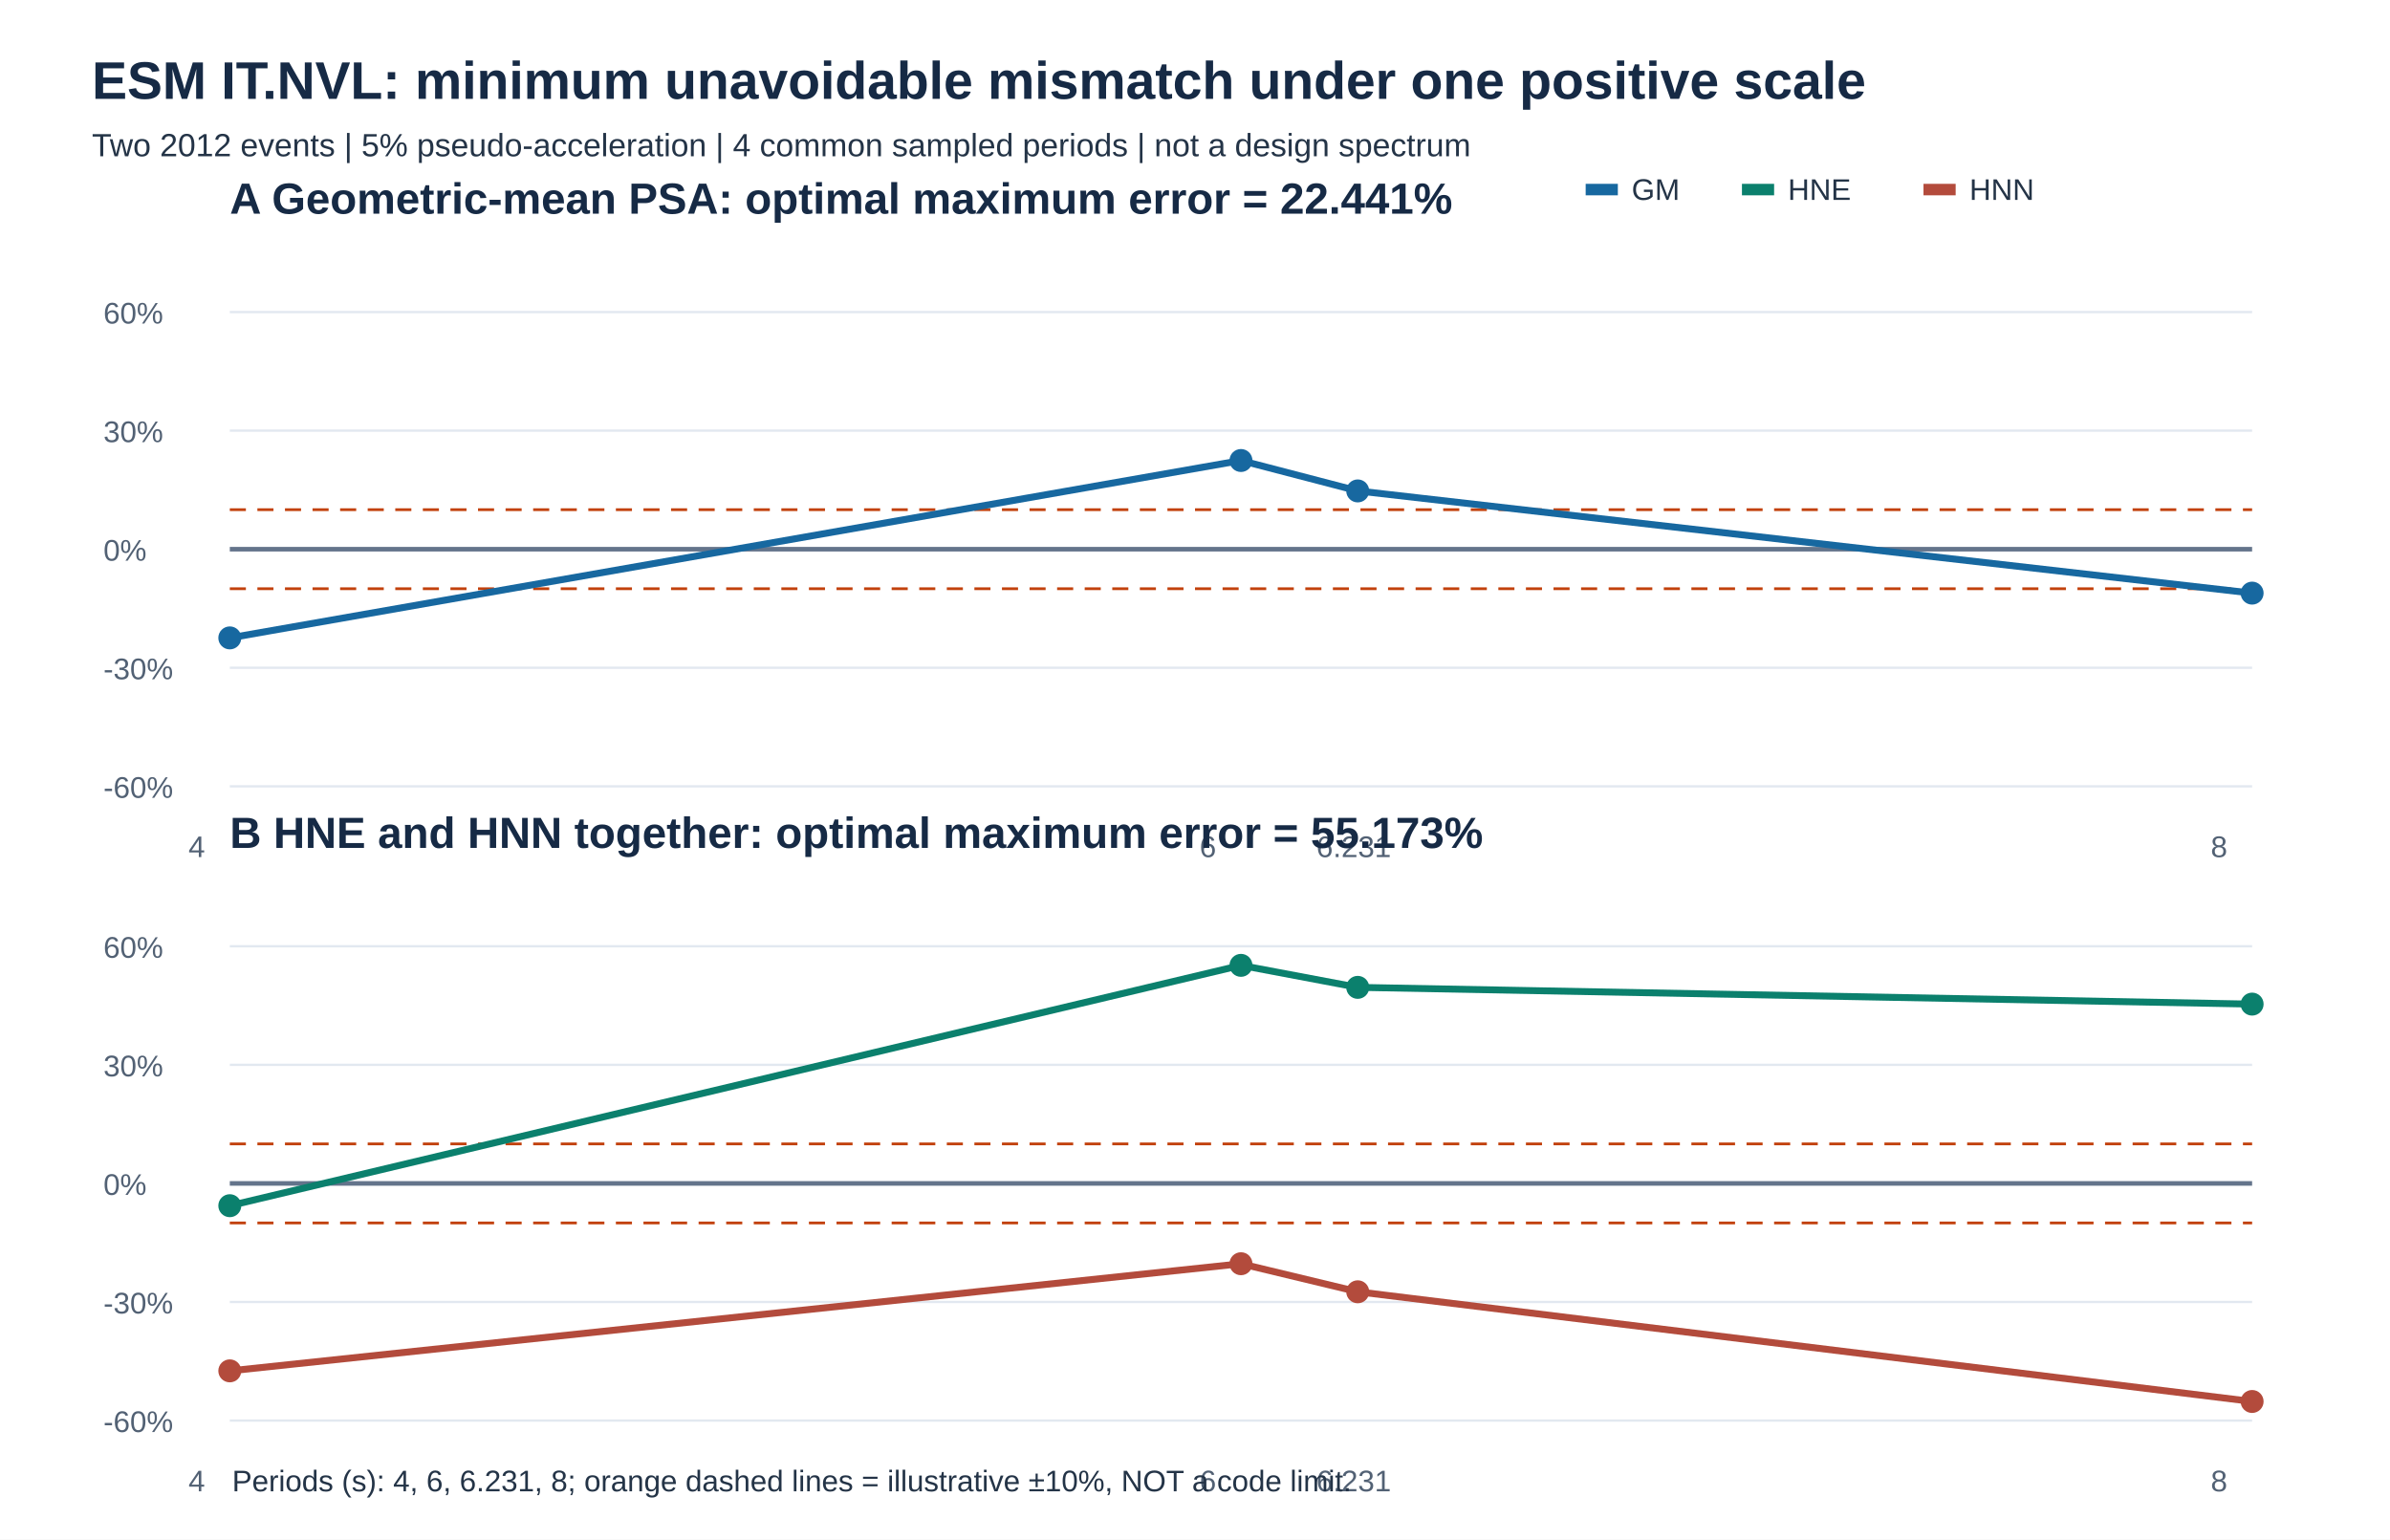
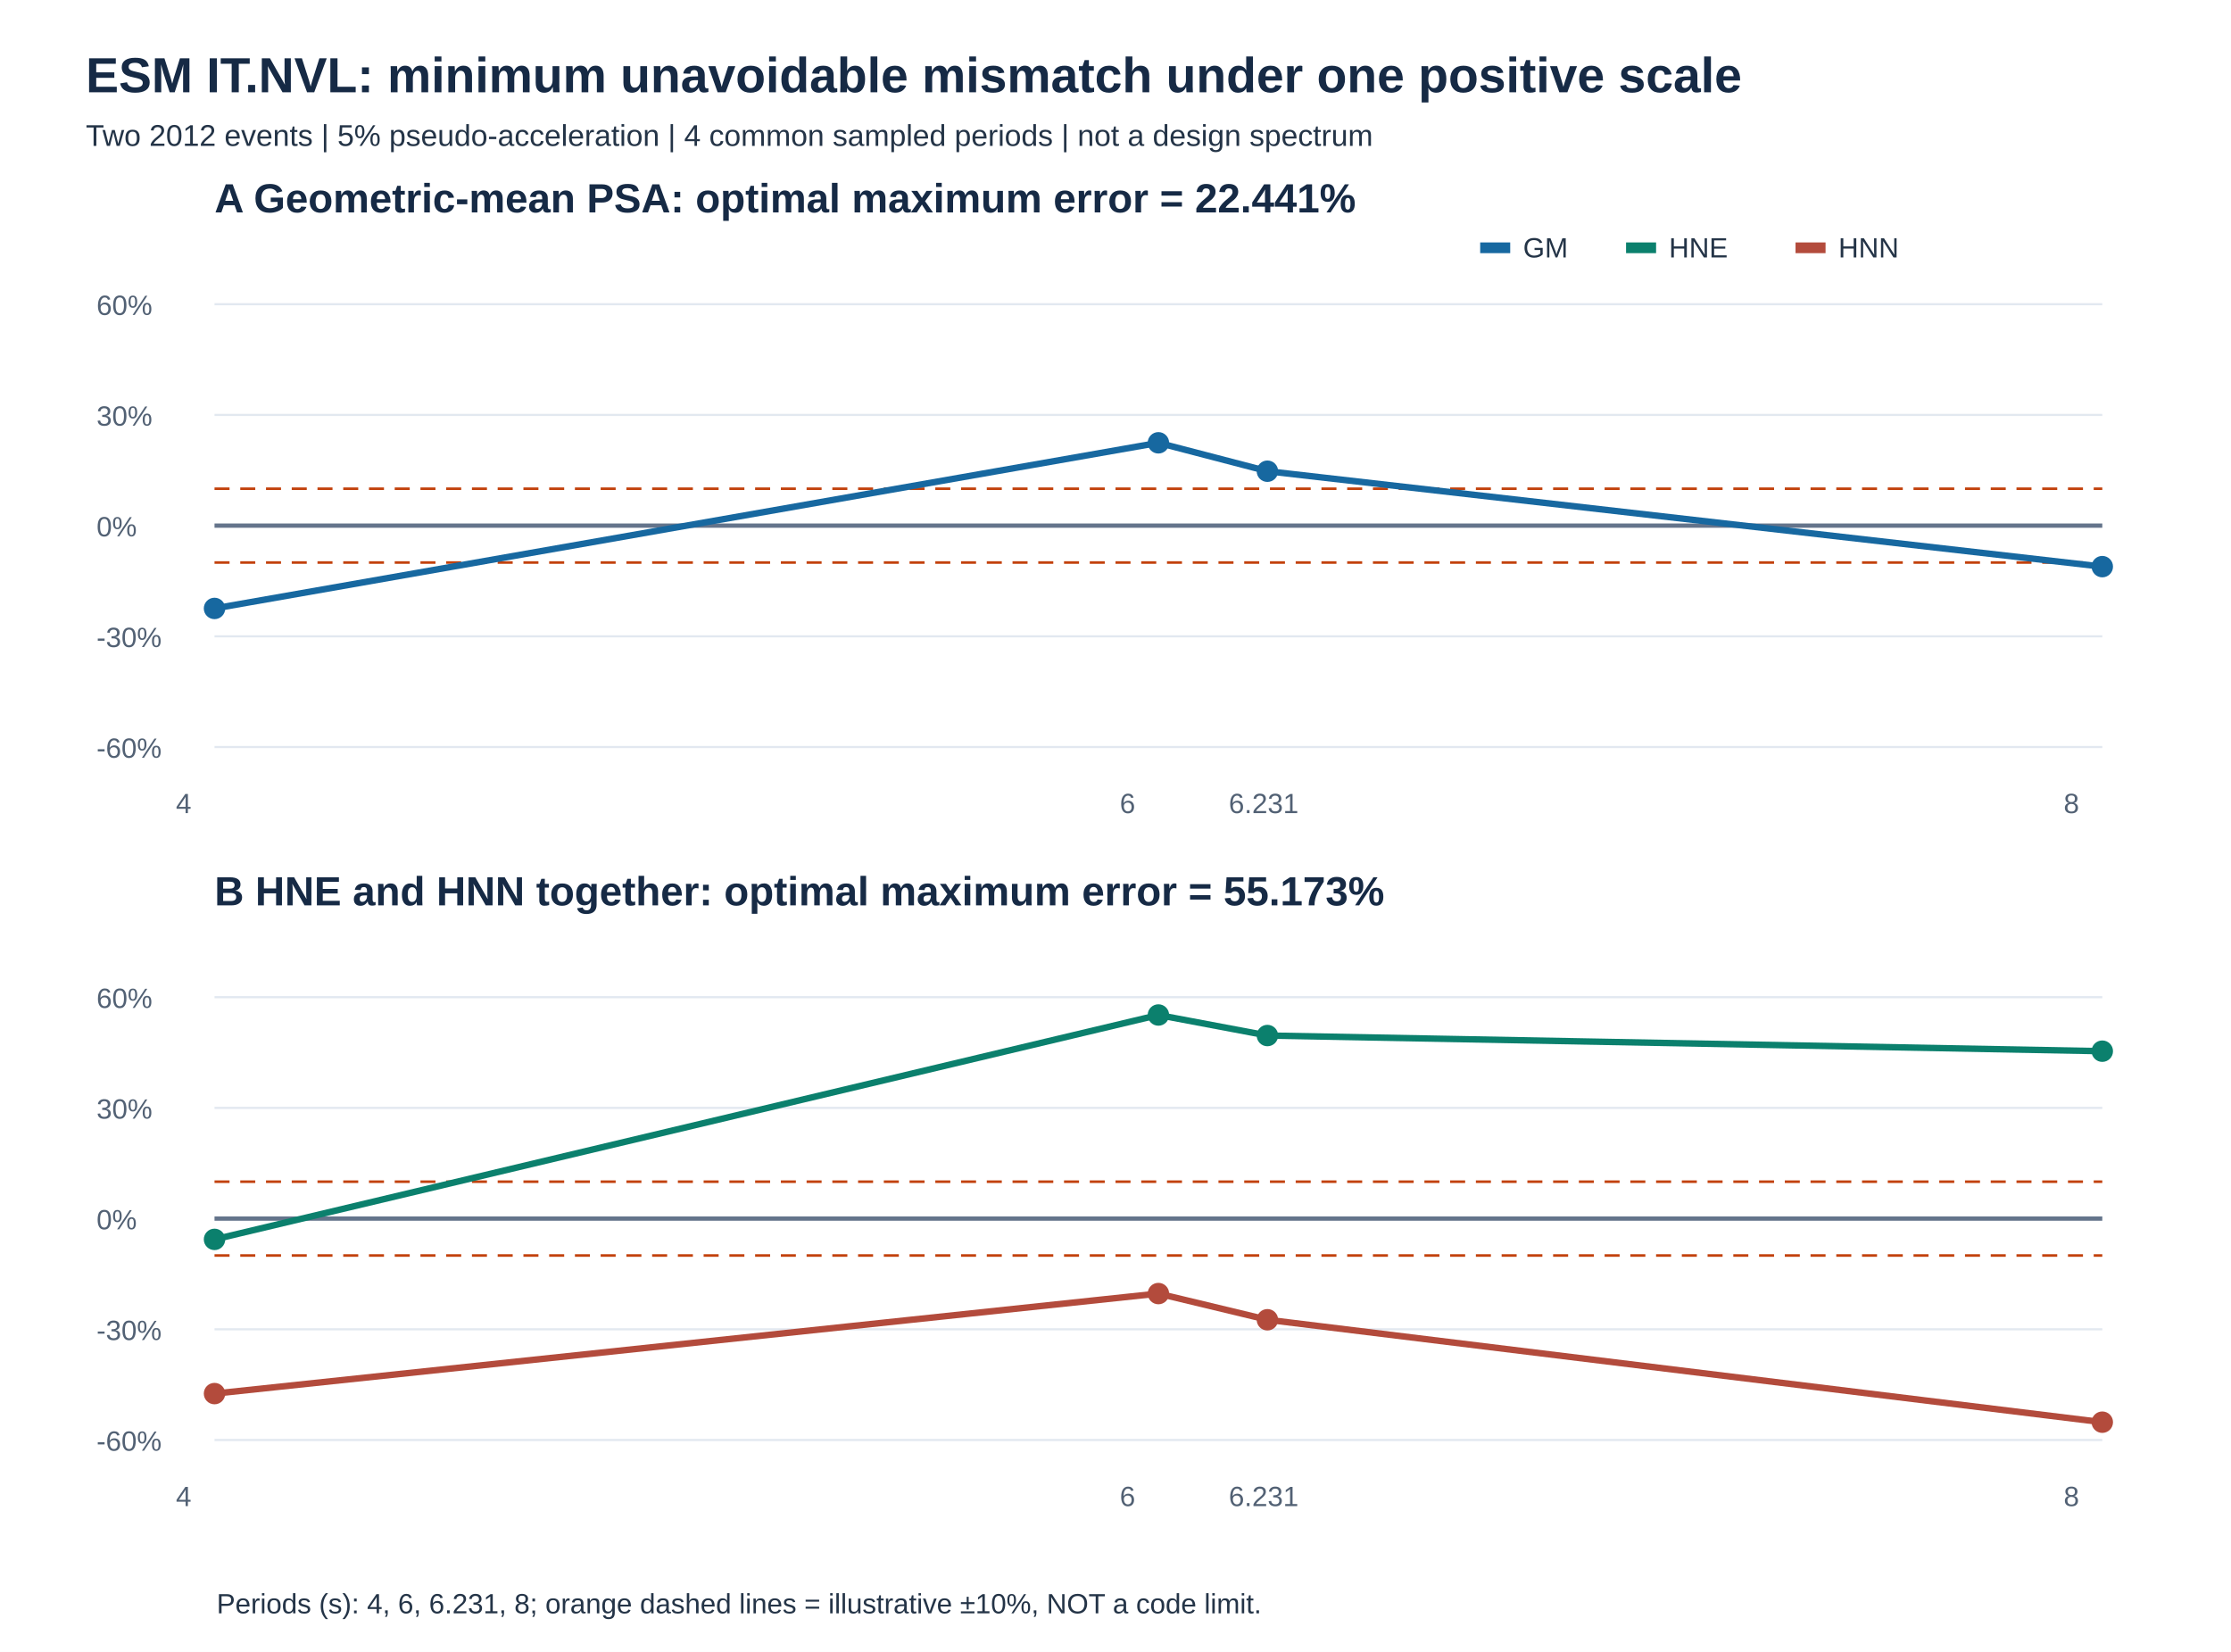
- <svg xmlns="http://www.w3.org/2000/svg" width="1040" height="670" viewBox="0 0 1040 670">
-   <rect width="1040" height="670" fill="#ffffff" />
+ <svg xmlns="http://www.w3.org/2000/svg" width="1040" height="770" viewBox="0 0 1040 770">
+   <rect width="1040" height="770" fill="#ffffff" />
  <text x="40" y="43" fill="#162a45" font-family="Arial, sans-serif" font-size="23" font-weight="bold">ESM IT.NVL: minimum unavoidable mismatch under one positive scale</text>
  <text x="40" y="68" fill="#243447" font-family="Arial, sans-serif" font-size="14">Two 2012 events | 5% pseudo-acceleration | 4 common sampled periods | not a design spectrum</text>
-   <text x="100" y="93" fill="#162a45" font-family="Arial, sans-serif" font-size="19" font-weight="bold">A  Geometric-mean PSA: optimal maximum error = 22.441%</text>
-   <line x1="100" y1="342.2" x2="980" y2="342.2" stroke="#e2e8f0" stroke-width="1" />
-   <text x="45" y="347.2" fill="#526174" font-family="Arial, sans-serif" font-size="13">-60%</text>
-   <line x1="100" y1="290.6" x2="980" y2="290.6" stroke="#e2e8f0" stroke-width="1" />
-   <text x="45" y="295.6" fill="#526174" font-family="Arial, sans-serif" font-size="13">-30%</text>
-   <line x1="100" y1="239" x2="980" y2="239" stroke="#64748b" stroke-width="2" />
-   <text x="45" y="244" fill="#526174" font-family="Arial, sans-serif" font-size="13">0%</text>
-   <line x1="100" y1="187.4" x2="980" y2="187.4" stroke="#e2e8f0" stroke-width="1" />
-   <text x="45" y="192.4" fill="#526174" font-family="Arial, sans-serif" font-size="13">30%</text>
-   <line x1="100" y1="135.8" x2="980" y2="135.8" stroke="#e2e8f0" stroke-width="1" />
-   <text x="45" y="140.8" fill="#526174" font-family="Arial, sans-serif" font-size="13">60%</text>
-   <line x1="100" y1="256.2" x2="980" y2="256.2" stroke="#c2410c" stroke-width="1.2" stroke-dasharray="7 5" />
-   <line x1="100" y1="221.8" x2="980" y2="221.8" stroke="#c2410c" stroke-width="1.2" stroke-dasharray="7 5" />
-   <polyline points="100,277.599 540,200.401 590.811,213.64 980,258.114" fill="none" stroke="#1768a0" stroke-width="3" />
-   <circle cx="100" cy="277.599" r="5" fill="#1768a0" />
-   <circle cx="540" cy="200.401" r="5" fill="#1768a0" />
-   <circle cx="590.811" cy="213.64" r="5" fill="#1768a0" />
-   <circle cx="980" cy="258.114" r="5" fill="#1768a0" />
-   <text x="82" y="373" fill="#526174" font-family="Arial, sans-serif" font-size="13">4</text>
-   <text x="522" y="373" fill="#526174" font-family="Arial, sans-serif" font-size="13">6</text>
-   <text x="572.811" y="373" fill="#526174" font-family="Arial, sans-serif" font-size="13">6.231</text>
-   <text x="962" y="373" fill="#526174" font-family="Arial, sans-serif" font-size="13">8</text>
-   <text x="100" y="369" fill="#162a45" font-family="Arial, sans-serif" font-size="19" font-weight="bold">B  HNE and HNN together: optimal maximum error = 55.173%</text>
-   <line x1="100" y1="618.2" x2="980" y2="618.2" stroke="#e2e8f0" stroke-width="1" />
-   <text x="45" y="623.2" fill="#526174" font-family="Arial, sans-serif" font-size="13">-60%</text>
-   <line x1="100" y1="566.6" x2="980" y2="566.6" stroke="#e2e8f0" stroke-width="1" />
-   <text x="45" y="571.6" fill="#526174" font-family="Arial, sans-serif" font-size="13">-30%</text>
-   <line x1="100" y1="515" x2="980" y2="515" stroke="#64748b" stroke-width="2" />
-   <text x="45" y="520" fill="#526174" font-family="Arial, sans-serif" font-size="13">0%</text>
-   <line x1="100" y1="463.4" x2="980" y2="463.4" stroke="#e2e8f0" stroke-width="1" />
-   <text x="45" y="468.4" fill="#526174" font-family="Arial, sans-serif" font-size="13">30%</text>
-   <line x1="100" y1="411.8" x2="980" y2="411.8" stroke="#e2e8f0" stroke-width="1" />
-   <text x="45" y="416.8" fill="#526174" font-family="Arial, sans-serif" font-size="13">60%</text>
-   <line x1="100" y1="532.2" x2="980" y2="532.2" stroke="#c2410c" stroke-width="1.2" stroke-dasharray="7 5" />
-   <line x1="100" y1="497.8" x2="980" y2="497.8" stroke="#c2410c" stroke-width="1.2" stroke-dasharray="7 5" />
-   <polyline points="100,524.696 540,420.102 590.811,429.677 980,436.968" fill="none" stroke="#0b806d" stroke-width="3" />
-   <circle cx="100" cy="524.696" r="5" fill="#0b806d" />
-   <circle cx="540" cy="420.102" r="5" fill="#0b806d" />
-   <circle cx="590.811" cy="429.677" r="5" fill="#0b806d" />
-   <circle cx="980" cy="436.968" r="5" fill="#0b806d" />
-   <polyline points="100,596.569 540,549.946 590.811,562.157 980,609.898" fill="none" stroke="#b34b3c" stroke-width="3" />
-   <circle cx="100" cy="596.569" r="5" fill="#b34b3c" />
-   <circle cx="540" cy="549.946" r="5" fill="#b34b3c" />
-   <circle cx="590.811" cy="562.157" r="5" fill="#b34b3c" />
-   <circle cx="980" cy="609.898" r="5" fill="#b34b3c" />
-   <text x="82" y="649" fill="#526174" font-family="Arial, sans-serif" font-size="13">4</text>
-   <text x="522" y="649" fill="#526174" font-family="Arial, sans-serif" font-size="13">6</text>
-   <text x="572.811" y="649" fill="#526174" font-family="Arial, sans-serif" font-size="13">6.231</text>
-   <text x="962" y="649" fill="#526174" font-family="Arial, sans-serif" font-size="13">8</text>
-   <text x="101" y="649" fill="#243447" font-family="Arial, sans-serif" font-size="13">Periods (s): 4, 6, 6.231, 8; orange dashed lines = illustrative ±10%, NOT a code limit.</text>
-   <rect x="690" y="80" width="14" height="5" fill="#1768a0" />
-   <text x="710" y="87" fill="#243447" font-family="Arial, sans-serif" font-size="13">GM</text>
-   <rect x="758" y="80" width="14" height="5" fill="#0b806d" />
-   <text x="778" y="87" fill="#243447" font-family="Arial, sans-serif" font-size="13">HNE</text>
-   <rect x="837" y="80" width="14" height="5" fill="#b34b3c" />
-   <text x="857" y="87" fill="#243447" font-family="Arial, sans-serif" font-size="13">HNN</text>
+   <text x="100" y="99" fill="#162a45" font-family="Arial, sans-serif" font-size="19" font-weight="bold">A  Geometric-mean PSA: optimal maximum error = 22.441%</text>
+   <line x1="100" y1="348.2" x2="980" y2="348.2" stroke="#e2e8f0" stroke-width="1" />
+   <text x="45" y="353.2" fill="#526174" font-family="Arial, sans-serif" font-size="13">-60%</text>
+   <line x1="100" y1="296.6" x2="980" y2="296.6" stroke="#e2e8f0" stroke-width="1" />
+   <text x="45" y="301.6" fill="#526174" font-family="Arial, sans-serif" font-size="13">-30%</text>
+   <line x1="100" y1="245" x2="980" y2="245" stroke="#64748b" stroke-width="2" />
+   <text x="45" y="250" fill="#526174" font-family="Arial, sans-serif" font-size="13">0%</text>
+   <line x1="100" y1="193.4" x2="980" y2="193.4" stroke="#e2e8f0" stroke-width="1" />
+   <text x="45" y="198.4" fill="#526174" font-family="Arial, sans-serif" font-size="13">30%</text>
+   <line x1="100" y1="141.8" x2="980" y2="141.8" stroke="#e2e8f0" stroke-width="1" />
+   <text x="45" y="146.8" fill="#526174" font-family="Arial, sans-serif" font-size="13">60%</text>
+   <line x1="100" y1="262.2" x2="980" y2="262.2" stroke="#c2410c" stroke-width="1.2" stroke-dasharray="7 5" />
+   <line x1="100" y1="227.8" x2="980" y2="227.8" stroke="#c2410c" stroke-width="1.2" stroke-dasharray="7 5" />
+   <polyline points="100,283.599 540,206.401 590.811,219.64 980,264.114" fill="none" stroke="#1768a0" stroke-width="3" />
+   <circle cx="100" cy="283.599" r="5" fill="#1768a0" />
+   <circle cx="540" cy="206.401" r="5" fill="#1768a0" />
+   <circle cx="590.811" cy="219.64" r="5" fill="#1768a0" />
+   <circle cx="980" cy="264.114" r="5" fill="#1768a0" />
+   <text x="82" y="379" fill="#526174" font-family="Arial, sans-serif" font-size="13">4</text>
+   <text x="522" y="379" fill="#526174" font-family="Arial, sans-serif" font-size="13">6</text>
+   <text x="572.811" y="379" fill="#526174" font-family="Arial, sans-serif" font-size="13">6.231</text>
+   <text x="962" y="379" fill="#526174" font-family="Arial, sans-serif" font-size="13">8</text>
+   <text x="100" y="422" fill="#162a45" font-family="Arial, sans-serif" font-size="19" font-weight="bold">B  HNE and HNN together: optimal maximum error = 55.173%</text>
+   <line x1="100" y1="671.2" x2="980" y2="671.2" stroke="#e2e8f0" stroke-width="1" />
+   <text x="45" y="676.2" fill="#526174" font-family="Arial, sans-serif" font-size="13">-60%</text>
+   <line x1="100" y1="619.6" x2="980" y2="619.6" stroke="#e2e8f0" stroke-width="1" />
+   <text x="45" y="624.6" fill="#526174" font-family="Arial, sans-serif" font-size="13">-30%</text>
+   <line x1="100" y1="568" x2="980" y2="568" stroke="#64748b" stroke-width="2" />
+   <text x="45" y="573" fill="#526174" font-family="Arial, sans-serif" font-size="13">0%</text>
+   <line x1="100" y1="516.4" x2="980" y2="516.4" stroke="#e2e8f0" stroke-width="1" />
+   <text x="45" y="521.4" fill="#526174" font-family="Arial, sans-serif" font-size="13">30%</text>
+   <line x1="100" y1="464.8" x2="980" y2="464.8" stroke="#e2e8f0" stroke-width="1" />
+   <text x="45" y="469.8" fill="#526174" font-family="Arial, sans-serif" font-size="13">60%</text>
+   <line x1="100" y1="585.2" x2="980" y2="585.2" stroke="#c2410c" stroke-width="1.2" stroke-dasharray="7 5" />
+   <line x1="100" y1="550.8" x2="980" y2="550.8" stroke="#c2410c" stroke-width="1.2" stroke-dasharray="7 5" />
+   <polyline points="100,577.696 540,473.102 590.811,482.677 980,489.968" fill="none" stroke="#0b806d" stroke-width="3" />
+   <circle cx="100" cy="577.696" r="5" fill="#0b806d" />
+   <circle cx="540" cy="473.102" r="5" fill="#0b806d" />
+   <circle cx="590.811" cy="482.677" r="5" fill="#0b806d" />
+   <circle cx="980" cy="489.968" r="5" fill="#0b806d" />
+   <polyline points="100,649.569 540,602.946 590.811,615.157 980,662.898" fill="none" stroke="#b34b3c" stroke-width="3" />
+   <circle cx="100" cy="649.569" r="5" fill="#b34b3c" />
+   <circle cx="540" cy="602.946" r="5" fill="#b34b3c" />
+   <circle cx="590.811" cy="615.157" r="5" fill="#b34b3c" />
+   <circle cx="980" cy="662.898" r="5" fill="#b34b3c" />
+   <text x="82" y="702" fill="#526174" font-family="Arial, sans-serif" font-size="13">4</text>
+   <text x="522" y="702" fill="#526174" font-family="Arial, sans-serif" font-size="13">6</text>
+   <text x="572.811" y="702" fill="#526174" font-family="Arial, sans-serif" font-size="13">6.231</text>
+   <text x="962" y="702" fill="#526174" font-family="Arial, sans-serif" font-size="13">8</text>
+   <text x="101" y="752" fill="#243447" font-family="Arial, sans-serif" font-size="13">Periods (s): 4, 6, 6.231, 8; orange dashed lines = illustrative ±10%, NOT a code limit.</text>
+   <rect x="690" y="113" width="14" height="5" fill="#1768a0" />
+   <text x="710" y="120" fill="#243447" font-family="Arial, sans-serif" font-size="13">GM</text>
+   <rect x="758" y="113" width="14" height="5" fill="#0b806d" />
+   <text x="778" y="120" fill="#243447" font-family="Arial, sans-serif" font-size="13">HNE</text>
+   <rect x="837" y="113" width="14" height="5" fill="#b34b3c" />
+   <text x="857" y="120" fill="#243447" font-family="Arial, sans-serif" font-size="13">HNN</text>
</svg>
